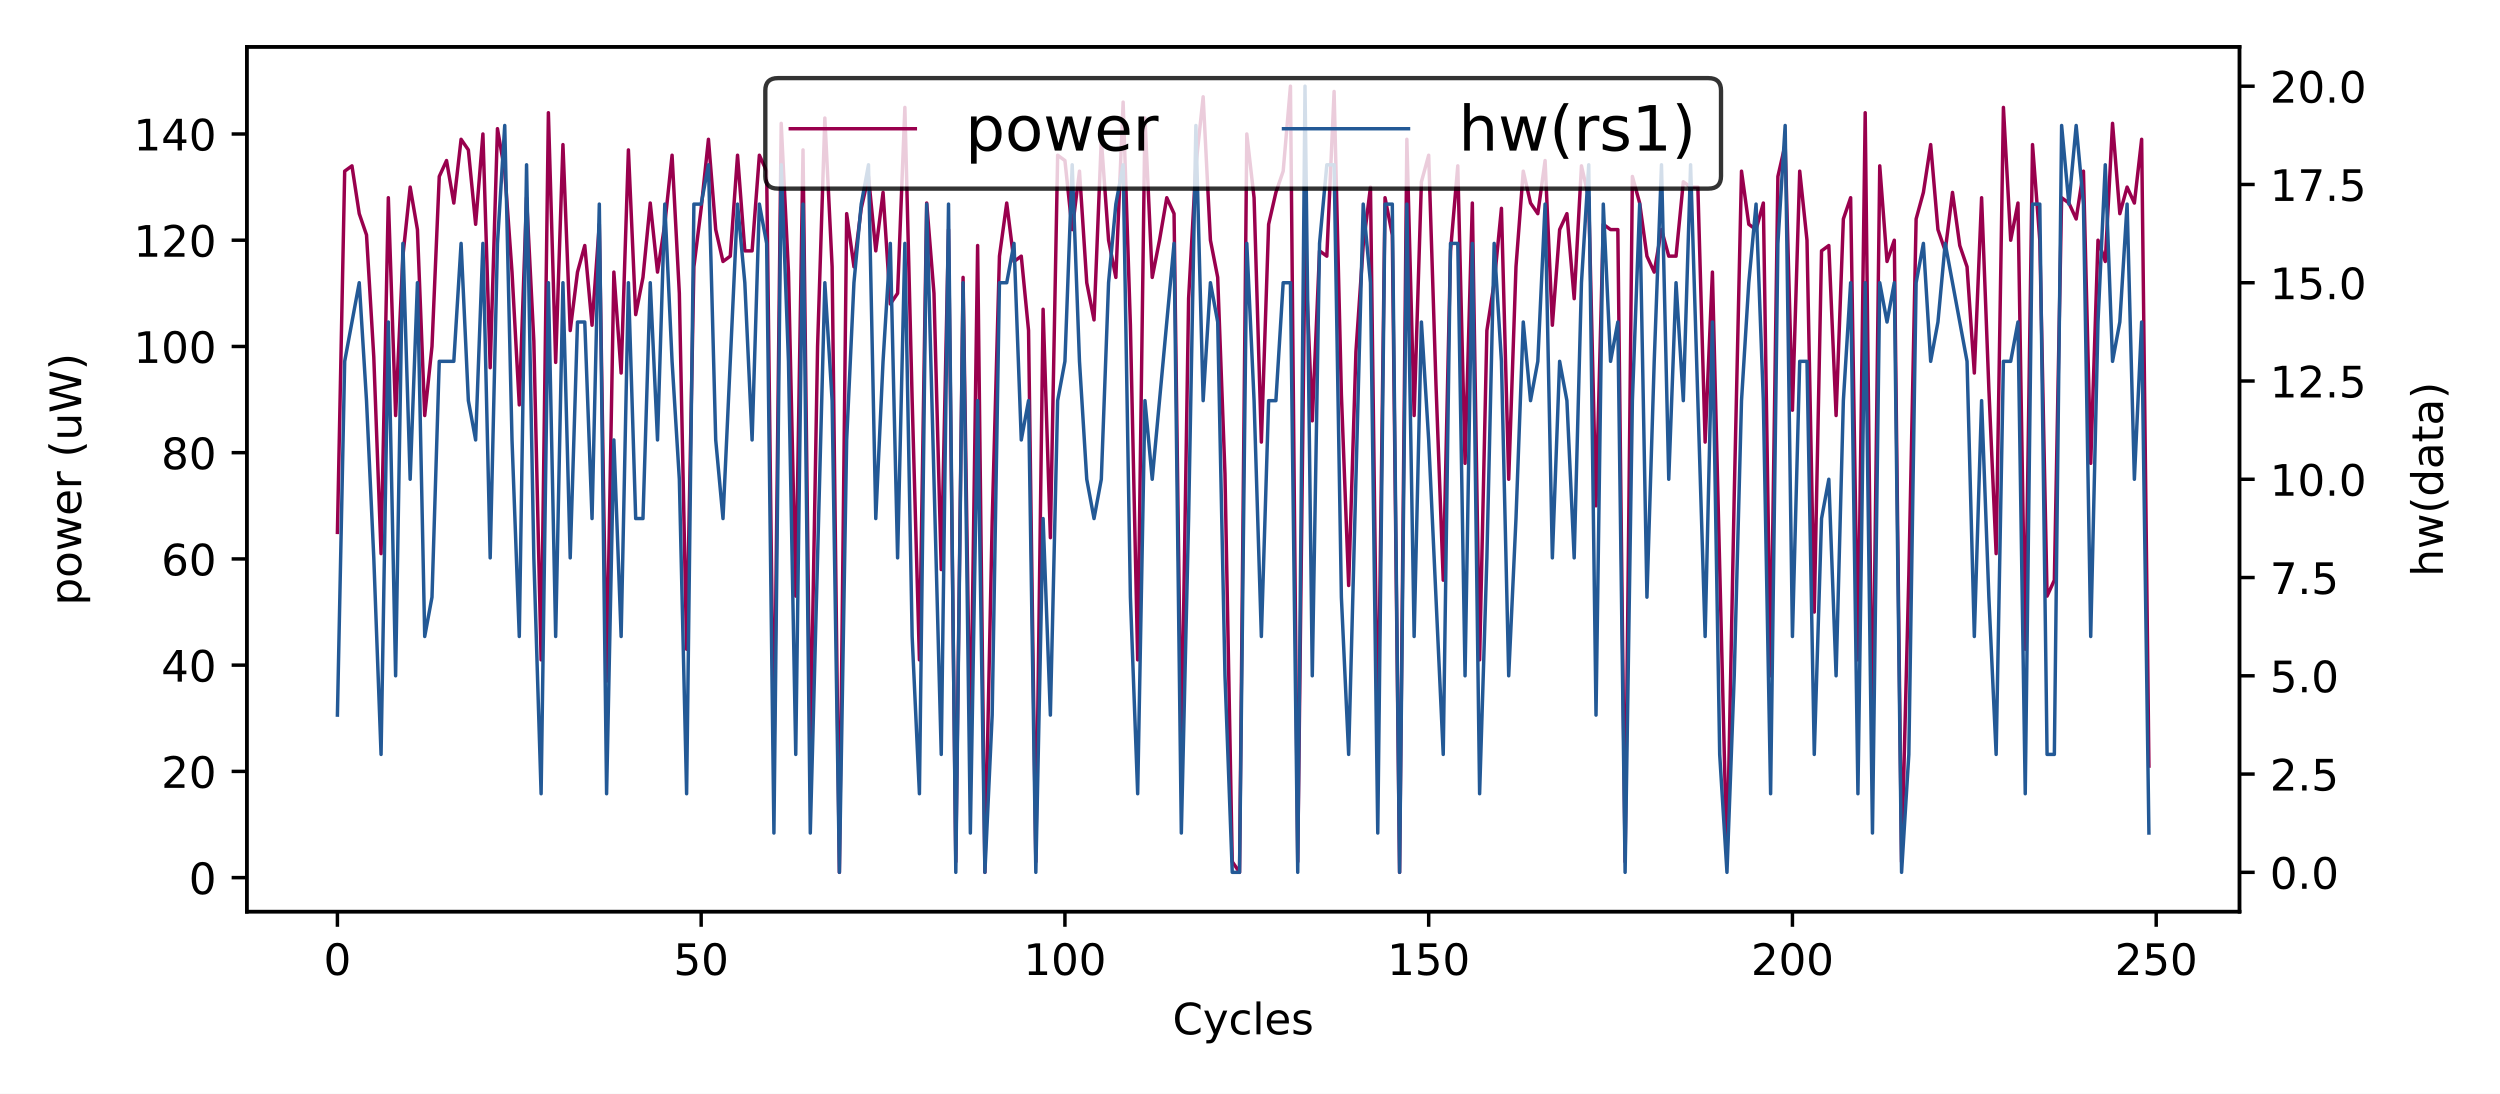
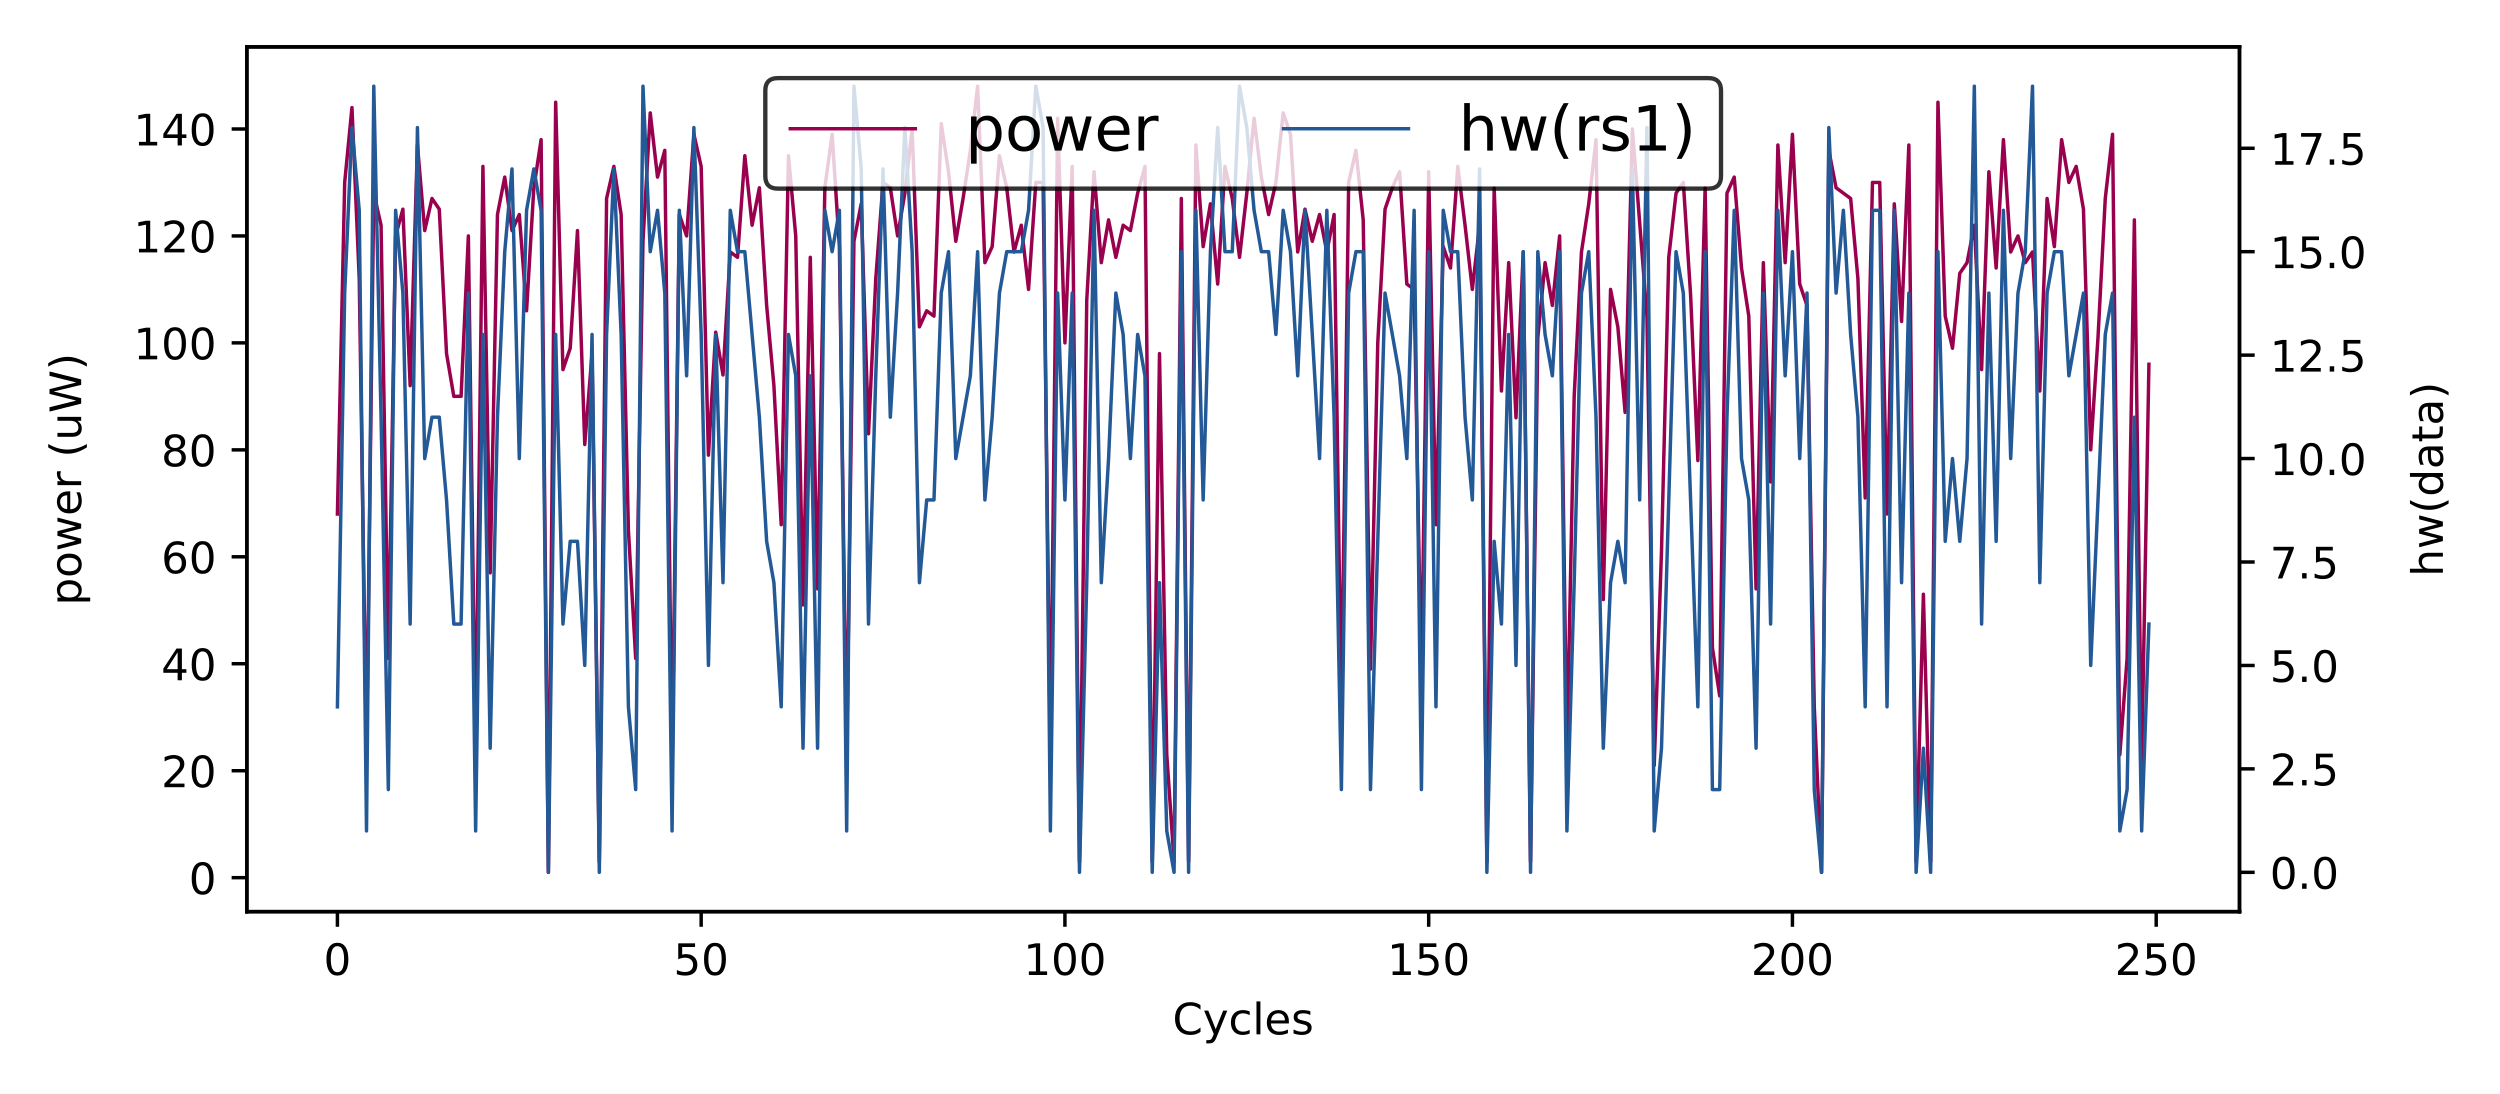
<svg xmlns="http://www.w3.org/2000/svg" xmlns:xlink="http://www.w3.org/1999/xlink" width="576pt" height="252pt" viewBox="0 0 576 252" version="1.1">
  <defs>
    <style type="text/css">*{stroke-linejoin: round; stroke-linecap: butt}</style>
  </defs>
  <g id="figure_1">
    <g id="patch_1">
      <path d="M 0 252  L 576 252  L 576 0  L 0 0  z " style="fill: #ffffff" />
    </g>
    <g id="axes_1">
      <g id="patch_2">
        <path d="M 56.87 210.04  L 515.98 210.04  L 515.98 10.8  L 56.87 10.8  z " style="fill: #ffffff" />
      </g>
      <g id="matplotlib.axis_1">
        <g id="xtick_1">
          <g id="line2d_1">
            <defs>
-               <path id="mdfbec0a7f3" d="M 0 0  L 0 3.5  " style="stroke: #000000; stroke-width: 0.8" />
+               <path id="m2a0f0a6be0" d="M 0 0  L 0 3.5  " style="stroke: #000000; stroke-width: 0.8" />
            </defs>
            <g>
-               <use xlink:href="#mdfbec0a7f3" x="77.739" y="210.04" style="stroke: #000000; stroke-width: 0.8" />
+               <use xlink:href="#m2a0f0a6be0" x="77.739" y="210.04" style="stroke: #000000; stroke-width: 0.8" />
            </g>
          </g>
          <g id="text_1">
            <text style="font: 10px 'DejaVu Sans', 'Bitstream Vera Sans', 'Computer Modern Sans Serif', 'Lucida Grande', 'Verdana', 'Geneva', 'Lucid', 'Arial', 'Helvetica', 'Avant Garde', sans-serif; text-anchor: middle" x="77.739" y="224.638" transform="rotate(-0 77.73864 224.6384)">0</text>
          </g>
        </g>
        <g id="xtick_2">
          <g id="line2d_2">
            <g>
-               <use xlink:href="#mdfbec0a7f3" x="161.548" y="210.04" style="stroke: #000000; stroke-width: 0.8" />
+               <use xlink:href="#m2a0f0a6be0" x="161.548" y="210.04" style="stroke: #000000; stroke-width: 0.8" />
            </g>
          </g>
          <g id="text_2">
            <text style="font: 10px 'DejaVu Sans', 'Bitstream Vera Sans', 'Computer Modern Sans Serif', 'Lucida Grande', 'Verdana', 'Geneva', 'Lucid', 'Arial', 'Helvetica', 'Avant Garde', sans-serif; text-anchor: middle" x="161.548" y="224.638" transform="rotate(-0 161.5484 224.6384)">50</text>
          </g>
        </g>
        <g id="xtick_3">
          <g id="line2d_3">
            <g>
-               <use xlink:href="#mdfbec0a7f3" x="245.358" y="210.04" style="stroke: #000000; stroke-width: 0.8" />
+               <use xlink:href="#m2a0f0a6be0" x="245.358" y="210.04" style="stroke: #000000; stroke-width: 0.8" />
            </g>
          </g>
          <g id="text_3">
            <text style="font: 10px 'DejaVu Sans', 'Bitstream Vera Sans', 'Computer Modern Sans Serif', 'Lucida Grande', 'Verdana', 'Geneva', 'Lucid', 'Arial', 'Helvetica', 'Avant Garde', sans-serif; text-anchor: middle" x="245.358" y="224.638" transform="rotate(-0 245.3582 224.6384)">100</text>
          </g>
        </g>
        <g id="xtick_4">
          <g id="line2d_4">
            <g>
-               <use xlink:href="#mdfbec0a7f3" x="329.168" y="210.04" style="stroke: #000000; stroke-width: 0.8" />
+               <use xlink:href="#m2a0f0a6be0" x="329.168" y="210.04" style="stroke: #000000; stroke-width: 0.8" />
            </g>
          </g>
          <g id="text_4">
            <text style="font: 10px 'DejaVu Sans', 'Bitstream Vera Sans', 'Computer Modern Sans Serif', 'Lucida Grande', 'Verdana', 'Geneva', 'Lucid', 'Arial', 'Helvetica', 'Avant Garde', sans-serif; text-anchor: middle" x="329.168" y="224.638" transform="rotate(-0 329.168 224.6384)">150</text>
          </g>
        </g>
        <g id="xtick_5">
          <g id="line2d_5">
            <g>
-               <use xlink:href="#mdfbec0a7f3" x="412.978" y="210.04" style="stroke: #000000; stroke-width: 0.8" />
+               <use xlink:href="#m2a0f0a6be0" x="412.978" y="210.04" style="stroke: #000000; stroke-width: 0.8" />
            </g>
          </g>
          <g id="text_5">
            <text style="font: 10px 'DejaVu Sans', 'Bitstream Vera Sans', 'Computer Modern Sans Serif', 'Lucida Grande', 'Verdana', 'Geneva', 'Lucid', 'Arial', 'Helvetica', 'Avant Garde', sans-serif; text-anchor: middle" x="412.978" y="224.638" transform="rotate(-0 412.9778 224.6384)">200</text>
          </g>
        </g>
        <g id="xtick_6">
          <g id="line2d_6">
            <g>
-               <use xlink:href="#mdfbec0a7f3" x="496.788" y="210.04" style="stroke: #000000; stroke-width: 0.8" />
+               <use xlink:href="#m2a0f0a6be0" x="496.788" y="210.04" style="stroke: #000000; stroke-width: 0.8" />
            </g>
          </g>
          <g id="text_6">
            <text style="font: 10px 'DejaVu Sans', 'Bitstream Vera Sans', 'Computer Modern Sans Serif', 'Lucida Grande', 'Verdana', 'Geneva', 'Lucid', 'Arial', 'Helvetica', 'Avant Garde', sans-serif; text-anchor: middle" x="496.788" y="224.638" transform="rotate(-0 496.7876 224.6384)">250</text>
          </g>
        </g>
        <g id="text_7">
          <text style="font: 10px 'DejaVu Sans', 'Bitstream Vera Sans', 'Computer Modern Sans Serif', 'Lucida Grande', 'Verdana', 'Geneva', 'Lucid', 'Arial', 'Helvetica', 'Avant Garde', sans-serif; text-anchor: middle" x="286.425" y="238.317" transform="rotate(-0 286.425 238.3166)">Cycles</text>
        </g>
      </g>
      <g id="matplotlib.axis_2">
        <g id="ytick_1">
          <g id="line2d_7">
            <defs>
-               <path id="m7972103280" d="M 0 0  L -3.5 0  " style="stroke: #000000; stroke-width: 0.8" />
+               <path id="m7d46fca459" d="M 0 0  L -3.5 0  " style="stroke: #000000; stroke-width: 0.8" />
            </defs>
            <g>
-               <use xlink:href="#m7972103280" x="56.87" y="202.207" style="stroke: #000000; stroke-width: 0.8" />
+               <use xlink:href="#m7d46fca459" x="56.87" y="202.216" style="stroke: #000000; stroke-width: 0.8" />
            </g>
          </g>
          <g id="text_8">
-             <text style="font: 10px 'DejaVu Sans', 'Bitstream Vera Sans', 'Computer Modern Sans Serif', 'Lucida Grande', 'Verdana', 'Geneva', 'Lucid', 'Arial', 'Helvetica', 'Avant Garde', sans-serif; text-anchor: end" x="49.87" y="206.007" transform="rotate(-0 49.87 206.0067)">0</text>
+             <text style="font: 10px 'DejaVu Sans', 'Bitstream Vera Sans', 'Computer Modern Sans Serif', 'Lucida Grande', 'Verdana', 'Geneva', 'Lucid', 'Arial', 'Helvetica', 'Avant Garde', sans-serif; text-anchor: end" x="49.87" y="206.015" transform="rotate(-0 49.87 206.015)">0</text>
          </g>
        </g>
        <g id="ytick_2">
          <g id="line2d_8">
            <g>
-               <use xlink:href="#m7972103280" x="56.87" y="177.731" style="stroke: #000000; stroke-width: 0.8" />
+               <use xlink:href="#m7d46fca459" x="56.87" y="177.573" style="stroke: #000000; stroke-width: 0.8" />
            </g>
          </g>
          <g id="text_9">
-             <text style="font: 10px 'DejaVu Sans', 'Bitstream Vera Sans', 'Computer Modern Sans Serif', 'Lucida Grande', 'Verdana', 'Geneva', 'Lucid', 'Arial', 'Helvetica', 'Avant Garde', sans-serif; text-anchor: end" x="49.87" y="181.53" transform="rotate(-0 49.87 181.53)">20</text>
+             <text style="font: 10px 'DejaVu Sans', 'Bitstream Vera Sans', 'Computer Modern Sans Serif', 'Lucida Grande', 'Verdana', 'Geneva', 'Lucid', 'Arial', 'Helvetica', 'Avant Garde', sans-serif; text-anchor: end" x="49.87" y="181.372" transform="rotate(-0 49.87 181.3718)">20</text>
          </g>
        </g>
        <g id="ytick_3">
          <g id="line2d_9">
            <g>
-               <use xlink:href="#m7972103280" x="56.87" y="153.254" style="stroke: #000000; stroke-width: 0.8" />
+               <use xlink:href="#m7d46fca459" x="56.87" y="152.929" style="stroke: #000000; stroke-width: 0.8" />
            </g>
          </g>
          <g id="text_10">
-             <text style="font: 10px 'DejaVu Sans', 'Bitstream Vera Sans', 'Computer Modern Sans Serif', 'Lucida Grande', 'Verdana', 'Geneva', 'Lucid', 'Arial', 'Helvetica', 'Avant Garde', sans-serif; text-anchor: end" x="49.87" y="157.053" transform="rotate(-0 49.87 157.0534)">40</text>
+             <text style="font: 10px 'DejaVu Sans', 'Bitstream Vera Sans', 'Computer Modern Sans Serif', 'Lucida Grande', 'Verdana', 'Geneva', 'Lucid', 'Arial', 'Helvetica', 'Avant Garde', sans-serif; text-anchor: end" x="49.87" y="156.729" transform="rotate(-0 49.87 156.7287)">40</text>
          </g>
        </g>
        <g id="ytick_4">
          <g id="line2d_10">
            <g>
-               <use xlink:href="#m7972103280" x="56.87" y="128.777" style="stroke: #000000; stroke-width: 0.8" />
+               <use xlink:href="#m7d46fca459" x="56.87" y="128.286" style="stroke: #000000; stroke-width: 0.8" />
            </g>
          </g>
          <g id="text_11">
-             <text style="font: 10px 'DejaVu Sans', 'Bitstream Vera Sans', 'Computer Modern Sans Serif', 'Lucida Grande', 'Verdana', 'Geneva', 'Lucid', 'Arial', 'Helvetica', 'Avant Garde', sans-serif; text-anchor: end" x="49.87" y="132.577" transform="rotate(-0 49.87 132.5767)">60</text>
+             <text style="font: 10px 'DejaVu Sans', 'Bitstream Vera Sans', 'Computer Modern Sans Serif', 'Lucida Grande', 'Verdana', 'Geneva', 'Lucid', 'Arial', 'Helvetica', 'Avant Garde', sans-serif; text-anchor: end" x="49.87" y="132.086" transform="rotate(-0 49.87 132.0855)">60</text>
          </g>
        </g>
        <g id="ytick_5">
          <g id="line2d_11">
            <g>
-               <use xlink:href="#m7972103280" x="56.87" y="104.301" style="stroke: #000000; stroke-width: 0.8" />
+               <use xlink:href="#m7d46fca459" x="56.87" y="103.643" style="stroke: #000000; stroke-width: 0.8" />
            </g>
          </g>
          <g id="text_12">
-             <text style="font: 10px 'DejaVu Sans', 'Bitstream Vera Sans', 'Computer Modern Sans Serif', 'Lucida Grande', 'Verdana', 'Geneva', 'Lucid', 'Arial', 'Helvetica', 'Avant Garde', sans-serif; text-anchor: end" x="49.87" y="108.1" transform="rotate(-0 49.87 108.1001)">80</text>
+             <text style="font: 10px 'DejaVu Sans', 'Bitstream Vera Sans', 'Computer Modern Sans Serif', 'Lucida Grande', 'Verdana', 'Geneva', 'Lucid', 'Arial', 'Helvetica', 'Avant Garde', sans-serif; text-anchor: end" x="49.87" y="107.442" transform="rotate(-0 49.87 107.4423)">80</text>
          </g>
        </g>
        <g id="ytick_6">
          <g id="line2d_12">
            <g>
-               <use xlink:href="#m7972103280" x="56.87" y="79.824" style="stroke: #000000; stroke-width: 0.8" />
+               <use xlink:href="#m7d46fca459" x="56.87" y="79" style="stroke: #000000; stroke-width: 0.8" />
            </g>
          </g>
          <g id="text_13">
-             <text style="font: 10px 'DejaVu Sans', 'Bitstream Vera Sans', 'Computer Modern Sans Serif', 'Lucida Grande', 'Verdana', 'Geneva', 'Lucid', 'Arial', 'Helvetica', 'Avant Garde', sans-serif; text-anchor: end" x="49.87" y="83.623" transform="rotate(-0 49.87 83.6234)">100</text>
+             <text style="font: 10px 'DejaVu Sans', 'Bitstream Vera Sans', 'Computer Modern Sans Serif', 'Lucida Grande', 'Verdana', 'Geneva', 'Lucid', 'Arial', 'Helvetica', 'Avant Garde', sans-serif; text-anchor: end" x="49.87" y="82.799" transform="rotate(-0 49.87 82.79918)">100</text>
          </g>
        </g>
        <g id="ytick_7">
          <g id="line2d_13">
            <g>
-               <use xlink:href="#m7972103280" x="56.87" y="55.348" style="stroke: #000000; stroke-width: 0.8" />
+               <use xlink:href="#m7d46fca459" x="56.87" y="54.357" style="stroke: #000000; stroke-width: 0.8" />
            </g>
          </g>
          <g id="text_14">
-             <text style="font: 10px 'DejaVu Sans', 'Bitstream Vera Sans', 'Computer Modern Sans Serif', 'Lucida Grande', 'Verdana', 'Geneva', 'Lucid', 'Arial', 'Helvetica', 'Avant Garde', sans-serif; text-anchor: end" x="49.87" y="59.147" transform="rotate(-0 49.87 59.14674)">120</text>
+             <text style="font: 10px 'DejaVu Sans', 'Bitstream Vera Sans', 'Computer Modern Sans Serif', 'Lucida Grande', 'Verdana', 'Geneva', 'Lucid', 'Arial', 'Helvetica', 'Avant Garde', sans-serif; text-anchor: end" x="49.87" y="58.156" transform="rotate(-0 49.87 58.15601)">120</text>
          </g>
        </g>
        <g id="ytick_8">
          <g id="line2d_14">
            <g>
-               <use xlink:href="#m7972103280" x="56.87" y="30.871" style="stroke: #000000; stroke-width: 0.8" />
+               <use xlink:href="#m7d46fca459" x="56.87" y="29.714" style="stroke: #000000; stroke-width: 0.8" />
            </g>
          </g>
          <g id="text_15">
-             <text style="font: 10px 'DejaVu Sans', 'Bitstream Vera Sans', 'Computer Modern Sans Serif', 'Lucida Grande', 'Verdana', 'Geneva', 'Lucid', 'Arial', 'Helvetica', 'Avant Garde', sans-serif; text-anchor: end" x="49.87" y="34.67" transform="rotate(-0 49.87 34.67008)">140</text>
+             <text style="font: 10px 'DejaVu Sans', 'Bitstream Vera Sans', 'Computer Modern Sans Serif', 'Lucida Grande', 'Verdana', 'Geneva', 'Lucid', 'Arial', 'Helvetica', 'Avant Garde', sans-serif; text-anchor: end" x="49.87" y="33.513" transform="rotate(-0 49.87 33.51285)">140</text>
          </g>
        </g>
        <g id="text_16">
          <text style="font: 10px 'DejaVu Sans', 'Bitstream Vera Sans', 'Computer Modern Sans Serif', 'Lucida Grande', 'Verdana', 'Geneva', 'Lucid', 'Arial', 'Helvetica', 'Avant Garde', sans-serif; text-anchor: middle" x="18.703" y="110.42" transform="rotate(-90 18.70281 110.42)">power (uW)</text>
        </g>
      </g>
      <g id="line2d_15">
-         <path d="M 77.739 122.658  L 79.415 39.438  L 81.091 38.214  L 82.767 49.228  L 84.443 54.124  L 86.12 82.272  L 87.796 127.554  L 89.472 45.557  L 91.148 95.734  L 92.824 59.019  L 94.501 43.109  L 96.177 52.9  L 97.853 95.734  L 99.529 79.824  L 101.205 40.662  L 102.882 36.99  L 104.558 46.781  L 106.234 32.095  L 107.91 34.542  L 109.586 51.676  L 111.263 30.871  L 112.939 84.72  L 114.615 29.647  L 116.291 39.438  L 117.967 62.691  L 119.644 93.286  L 121.32 45.557  L 122.996 78.6  L 124.672 152.03  L 126.348 25.976  L 128.025 83.496  L 129.701 33.319  L 131.377 76.153  L 133.053 62.691  L 134.729 56.571  L 136.405 74.929  L 138.082 51.676  L 139.758 156.926  L 141.434 62.691  L 143.11 85.943  L 144.786 34.542  L 146.463 72.481  L 148.139 63.914  L 149.815 46.781  L 151.491 62.691  L 153.167 51.676  L 154.844 35.766  L 156.52 67.586  L 158.196 149.583  L 159.872 61.467  L 161.548 48.005  L 163.225 32.095  L 164.901 52.9  L 166.577 60.243  L 168.253 59.019  L 169.929 35.766  L 171.606 57.795  L 173.282 57.795  L 174.958 35.766  L 176.634 39.438  L 178.31 176.507  L 179.987 28.423  L 181.663 62.691  L 183.339 137.344  L 185.015 34.542  L 186.691 174.059  L 188.368 79.824  L 190.044 27.199  L 191.72 61.467  L 193.396 200.984  L 195.072 49.228  L 196.749 61.467  L 198.425 48.005  L 200.101 40.662  L 201.777 57.795  L 203.453 44.333  L 205.13 70.034  L 206.806 67.586  L 208.482 24.752  L 210.158 92.063  L 211.834 152.03  L 213.51 46.781  L 215.187 67.586  L 216.863 131.225  L 218.539 52.9  L 220.215 198.536  L 221.891 63.914  L 223.568 174.059  L 225.244 56.571  L 226.92 200.984  L 228.596 120.211  L 230.272 59.019  L 231.949 46.781  L 233.625 60.243  L 235.301 59.019  L 236.977 76.153  L 238.653 198.536  L 240.33 71.257  L 242.006 123.882  L 243.682 35.766  L 245.358 36.99  L 247.034 52.9  L 248.711 39.438  L 250.387 65.138  L 252.063 73.705  L 253.739 32.095  L 255.415 55.348  L 257.092 63.914  L 258.768 23.528  L 260.444 74.929  L 262.12 152.03  L 263.796 27.199  L 265.473 63.914  L 267.149 55.348  L 268.825 45.557  L 270.501 49.228  L 272.177 174.059  L 273.854 68.81  L 275.53 38.214  L 277.206 22.304  L 278.882 55.348  L 280.558 63.914  L 282.235 109.196  L 283.911 198.536  L 285.587 200.984  L 287.263 30.871  L 288.939 45.557  L 290.615 101.853  L 292.292 51.676  L 293.968 44.333  L 295.644 39.438  L 297.32 19.856  L 298.996 198.536  L 300.673 56.571  L 302.349 96.958  L 304.025 57.795  L 305.701 59.019  L 307.377 21.08  L 309.054 90.839  L 310.73 134.897  L 312.406 81.048  L 314.082 56.571  L 315.758 43.109  L 317.435 174.059  L 319.111 45.557  L 320.787 54.124  L 322.463 200.984  L 324.139 32.095  L 325.816 95.734  L 327.492 41.885  L 329.168 35.766  L 330.844 88.391  L 332.52 133.673  L 334.197 57.795  L 335.873 38.214  L 337.549 106.749  L 339.225 46.781  L 340.901 152.03  L 342.578 76.153  L 344.254 65.138  L 345.93 48.005  L 347.606 110.42  L 349.282 61.467  L 350.959 39.438  L 352.635 46.781  L 354.311 49.228  L 355.987 36.99  L 357.663 74.929  L 359.34 52.9  L 361.016 49.228  L 362.692 68.81  L 364.368 38.214  L 366.044 45.557  L 367.72 116.539  L 369.397 51.676  L 371.073 52.9  L 372.749 52.9  L 374.425 198.536  L 376.101 40.662  L 377.778 46.781  L 379.454 59.019  L 381.13 62.691  L 382.806 52.9  L 384.482 59.019  L 386.159 59.019  L 387.835 41.885  L 389.511 43.109  L 391.187 43.109  L 392.863 101.853  L 394.54 62.691  L 397.892 198.536  L 399.568 114.091  L 401.244 39.438  L 402.921 51.676  L 404.597 52.9  L 406.273 46.781  L 407.949 155.702  L 409.625 40.662  L 411.302 33.319  L 412.978 94.51  L 414.654 39.438  L 416.33 55.348  L 418.006 141.016  L 419.683 57.795  L 421.359 56.571  L 423.035 95.734  L 424.711 50.452  L 426.387 45.557  L 428.064 152.03  L 429.74 25.976  L 431.416 174.059  L 433.092 38.214  L 434.768 60.243  L 436.445 55.348  L 438.121 198.536  L 439.797 132.449  L 441.473 50.452  L 443.149 44.333  L 444.825 33.319  L 446.502 52.9  L 448.178 57.795  L 449.854 44.333  L 451.53 56.571  L 453.206 61.467  L 454.883 85.943  L 456.559 45.557  L 458.235 89.615  L 459.911 127.554  L 461.587 24.752  L 463.264 55.348  L 464.94 46.781  L 466.616 149.583  L 468.292 33.319  L 469.968 55.348  L 471.645 137.344  L 473.321 133.673  L 474.997 45.557  L 476.673 46.781  L 478.349 50.452  L 480.026 39.438  L 481.702 106.749  L 483.378 55.348  L 485.054 60.243  L 486.73 28.423  L 488.407 49.228  L 490.083 43.109  L 491.759 46.781  L 493.435 32.095  L 495.111 176.507  L 495.111 176.507  " clip-path="url(#p470014c991)" style="fill: none; stroke: #99004d; stroke-width: 0.8; stroke-linecap: square" />
+         <path d="M 77.739 118.429  L 79.415 42.035  L 81.091 24.785  L 82.767 64.214  L 84.443 173.876  L 86.12 44.5  L 87.796 51.892  L 89.472 151.697  L 91.148 54.357  L 92.824 48.196  L 94.501 88.857  L 96.177 33.41  L 97.853 53.125  L 99.529 45.732  L 101.205 48.196  L 102.882 81.464  L 104.558 91.322  L 106.234 91.322  L 107.91 54.357  L 109.586 173.876  L 111.263 38.339  L 112.939 131.983  L 114.615 49.428  L 116.291 40.803  L 117.967 53.125  L 119.644 49.428  L 121.32 71.607  L 122.996 43.267  L 124.672 32.178  L 126.348 200.984  L 128.025 23.553  L 129.701 85.161  L 131.377 80.232  L 133.053 53.125  L 134.729 102.411  L 136.405 81.464  L 138.082 198.519  L 139.758 45.732  L 141.434 38.339  L 143.11 49.428  L 144.786 122.126  L 146.463 151.697  L 148.139 55.589  L 149.815 26.017  L 151.491 40.803  L 153.167 34.642  L 154.844 177.573  L 156.52 49.428  L 158.196 54.357  L 159.872 30.946  L 161.548 38.339  L 163.225 104.875  L 164.901 76.536  L 166.577 86.393  L 168.253 58.053  L 169.929 59.285  L 171.606 35.874  L 173.282 51.892  L 174.958 43.267  L 176.634 70.375  L 178.31 88.857  L 179.987 120.893  L 181.663 35.874  L 183.339 54.357  L 185.015 139.376  L 186.691 59.285  L 188.368 135.679  L 190.044 43.267  L 191.72 30.946  L 193.396 56.821  L 195.072 173.876  L 196.749 55.589  L 198.425 46.964  L 200.101 99.947  L 201.777 64.214  L 203.453 42.035  L 205.13 43.267  L 206.806 54.357  L 208.482 44.5  L 210.158 29.714  L 211.834 75.303  L 213.51 71.607  L 215.187 72.839  L 216.863 28.481  L 218.539 39.571  L 220.215 55.589  L 221.891 45.732  L 223.568 34.642  L 225.244 19.856  L 226.92 60.518  L 228.596 56.821  L 230.272 35.874  L 231.949 43.267  L 233.625 58.053  L 235.301 51.892  L 236.977 66.678  L 238.653 42.035  L 240.33 42.035  L 242.006 173.876  L 243.682 27.249  L 245.358 79  L 247.034 38.339  L 248.711 198.519  L 250.387 69.143  L 252.063 39.571  L 253.739 60.518  L 255.415 50.66  L 257.092 59.285  L 258.768 51.892  L 260.444 53.125  L 262.12 44.5  L 263.796 38.339  L 265.473 198.519  L 267.149 81.464  L 268.825 173.876  L 270.501 198.519  L 272.177 45.732  L 273.854 198.519  L 275.53 33.41  L 277.206 56.821  L 278.882 46.964  L 280.558 65.446  L 282.235 38.339  L 283.911 45.732  L 285.587 59.285  L 287.263 44.5  L 288.939 27.249  L 290.615 40.803  L 292.292 49.428  L 293.968 42.035  L 295.644 26.017  L 297.32 30.946  L 298.996 58.053  L 300.673 48.196  L 302.349 55.589  L 304.025 49.428  L 305.701 58.053  L 307.377 49.428  L 309.054 164.019  L 310.73 42.035  L 312.406 34.642  L 314.082 50.66  L 315.758 154.162  L 317.435 79  L 319.111 48.196  L 320.787 43.267  L 322.463 39.571  L 324.139 65.446  L 325.816 66.678  L 327.492 157.858  L 329.168 39.571  L 330.844 120.893  L 332.52 56.821  L 334.197 61.75  L 335.873 38.339  L 337.549 51.892  L 339.225 66.678  L 340.901 51.892  L 342.578 198.519  L 344.254 43.267  L 345.93 90.089  L 347.606 60.518  L 349.282 96.25  L 350.959 58.053  L 352.635 198.519  L 354.311 77.768  L 355.987 60.518  L 357.663 70.375  L 359.34 54.357  L 361.016 173.876  L 362.692 91.322  L 364.368 58.053  L 366.044 46.964  L 367.72 32.178  L 369.397 138.144  L 371.073 66.678  L 372.749 75.303  L 374.425 95.018  L 376.101 29.714  L 379.454 72.839  L 381.13 176.34  L 382.806 127.054  L 384.482 59.285  L 386.159 44.5  L 387.835 42.035  L 389.511 67.911  L 391.187 106.107  L 392.863 43.267  L 394.54 149.233  L 396.216 160.322  L 397.892 44.5  L 399.568 40.803  L 401.244 61.75  L 402.921 72.839  L 404.597 135.679  L 406.273 60.518  L 407.949 111.036  L 409.625 33.41  L 411.302 60.518  L 412.978 30.946  L 414.654 65.446  L 416.33 70.375  L 418.006 162.787  L 419.683 200.984  L 421.359 34.642  L 423.035 43.267  L 426.387 45.732  L 428.064 64.214  L 429.74 114.733  L 431.416 42.035  L 433.092 42.035  L 434.768 118.429  L 436.445 46.964  L 438.121 74.071  L 439.797 33.41  L 441.473 198.519  L 443.149 136.911  L 444.825 198.519  L 446.502 23.553  L 448.178 72.839  L 449.854 80.232  L 451.53 62.982  L 453.206 60.518  L 454.883 51.892  L 456.559 85.161  L 458.235 39.571  L 459.911 61.75  L 461.587 32.178  L 463.264 58.053  L 464.94 54.357  L 466.616 60.518  L 468.292 58.053  L 469.968 90.089  L 471.645 45.732  L 473.321 56.821  L 474.997 32.178  L 476.673 42.035  L 478.349 38.339  L 480.026 48.196  L 481.702 103.643  L 483.378 77.768  L 485.054 45.732  L 486.73 30.946  L 488.407 173.876  L 490.083 151.697  L 491.759 50.66  L 493.435 176.34  L 495.111 83.929  L 495.111 83.929  " clip-path="url(#pd54e172ddf)" style="fill: none; stroke: #99004d; stroke-width: 0.8; stroke-linecap: square" />
      </g>
      <g id="patch_3">
        <path d="M 56.87 210.04  L 56.87 10.8  " style="fill: none; stroke: #000000; stroke-width: 0.8; stroke-linejoin: miter; stroke-linecap: square" />
      </g>
      <g id="patch_4">
        <path d="M 515.98 210.04  L 515.98 10.8  " style="fill: none; stroke: #000000; stroke-width: 0.8; stroke-linejoin: miter; stroke-linecap: square" />
      </g>
      <g id="patch_5">
        <path d="M 56.87 210.04  L 515.98 210.04  " style="fill: none; stroke: #000000; stroke-width: 0.8; stroke-linejoin: miter; stroke-linecap: square" />
      </g>
      <g id="patch_6">
        <path d="M 56.87 10.8  L 515.98 10.8  " style="fill: none; stroke: #000000; stroke-width: 0.8; stroke-linejoin: miter; stroke-linecap: square" />
      </g>
    </g>
    <g id="axes_2">
      <g id="matplotlib.axis_3">
        <g id="ytick_9">
          <g id="line2d_16">
            <defs>
-               <path id="m90aab85561" d="M 0 0  L 3.5 0  " style="stroke: #000000; stroke-width: 0.8" />
+               <path id="m04ab2bb5ca" d="M 0 0  L 3.5 0  " style="stroke: #000000; stroke-width: 0.8" />
            </defs>
            <g>
-               <use xlink:href="#m90aab85561" x="515.98" y="200.984" style="stroke: #000000; stroke-width: 0.8" />
+               <use xlink:href="#m04ab2bb5ca" x="515.98" y="200.984" style="stroke: #000000; stroke-width: 0.8" />
            </g>
          </g>
          <g id="text_17">
            <text style="font: 10px 'DejaVu Sans', 'Bitstream Vera Sans', 'Computer Modern Sans Serif', 'Lucida Grande', 'Verdana', 'Geneva', 'Lucid', 'Arial', 'Helvetica', 'Avant Garde', sans-serif; text-anchor: start" x="522.98" y="204.783" transform="rotate(-0 522.98 204.7829)">0.0</text>
          </g>
        </g>
        <g id="ytick_10">
          <g id="line2d_17">
            <g>
-               <use xlink:href="#m90aab85561" x="515.98" y="178.343" style="stroke: #000000; stroke-width: 0.8" />
+               <use xlink:href="#m04ab2bb5ca" x="515.98" y="177.151" style="stroke: #000000; stroke-width: 0.8" />
            </g>
          </g>
          <g id="text_18">
-             <text style="font: 10px 'DejaVu Sans', 'Bitstream Vera Sans', 'Computer Modern Sans Serif', 'Lucida Grande', 'Verdana', 'Geneva', 'Lucid', 'Arial', 'Helvetica', 'Avant Garde', sans-serif; text-anchor: start" x="522.98" y="182.142" transform="rotate(-0 522.98 182.1419)">2.5</text>
+             <text style="font: 10px 'DejaVu Sans', 'Bitstream Vera Sans', 'Computer Modern Sans Serif', 'Lucida Grande', 'Verdana', 'Geneva', 'Lucid', 'Arial', 'Helvetica', 'Avant Garde', sans-serif; text-anchor: start" x="522.98" y="180.95" transform="rotate(-0 522.98 180.9503)">2.5</text>
          </g>
        </g>
        <g id="ytick_11">
          <g id="line2d_18">
            <g>
-               <use xlink:href="#m90aab85561" x="515.98" y="155.702" style="stroke: #000000; stroke-width: 0.8" />
+               <use xlink:href="#m04ab2bb5ca" x="515.98" y="153.319" style="stroke: #000000; stroke-width: 0.8" />
            </g>
          </g>
          <g id="text_19">
-             <text style="font: 10px 'DejaVu Sans', 'Bitstream Vera Sans', 'Computer Modern Sans Serif', 'Lucida Grande', 'Verdana', 'Geneva', 'Lucid', 'Arial', 'Helvetica', 'Avant Garde', sans-serif; text-anchor: start" x="522.98" y="159.501" transform="rotate(-0 522.98 159.501)">5.0</text>
+             <text style="font: 10px 'DejaVu Sans', 'Bitstream Vera Sans', 'Computer Modern Sans Serif', 'Lucida Grande', 'Verdana', 'Geneva', 'Lucid', 'Arial', 'Helvetica', 'Avant Garde', sans-serif; text-anchor: start" x="522.98" y="157.118" transform="rotate(-0 522.98 157.1178)">5.0</text>
          </g>
        </g>
        <g id="ytick_12">
          <g id="line2d_19">
            <g>
-               <use xlink:href="#m90aab85561" x="515.98" y="133.061" style="stroke: #000000; stroke-width: 0.8" />
+               <use xlink:href="#m04ab2bb5ca" x="515.98" y="129.486" style="stroke: #000000; stroke-width: 0.8" />
            </g>
          </g>
          <g id="text_20">
-             <text style="font: 10px 'DejaVu Sans', 'Bitstream Vera Sans', 'Computer Modern Sans Serif', 'Lucida Grande', 'Verdana', 'Geneva', 'Lucid', 'Arial', 'Helvetica', 'Avant Garde', sans-serif; text-anchor: start" x="522.98" y="136.86" transform="rotate(-0 522.98 136.8601)">7.5</text>
+             <text style="font: 10px 'DejaVu Sans', 'Bitstream Vera Sans', 'Computer Modern Sans Serif', 'Lucida Grande', 'Verdana', 'Geneva', 'Lucid', 'Arial', 'Helvetica', 'Avant Garde', sans-serif; text-anchor: start" x="522.98" y="133.285" transform="rotate(-0 522.98 133.2852)">7.5</text>
          </g>
        </g>
        <g id="ytick_13">
          <g id="line2d_20">
            <g>
-               <use xlink:href="#m90aab85561" x="515.98" y="110.42" style="stroke: #000000; stroke-width: 0.8" />
+               <use xlink:href="#m04ab2bb5ca" x="515.98" y="105.653" style="stroke: #000000; stroke-width: 0.8" />
            </g>
          </g>
          <g id="text_21">
-             <text style="font: 10px 'DejaVu Sans', 'Bitstream Vera Sans', 'Computer Modern Sans Serif', 'Lucida Grande', 'Verdana', 'Geneva', 'Lucid', 'Arial', 'Helvetica', 'Avant Garde', sans-serif; text-anchor: start" x="522.98" y="114.219" transform="rotate(-0 522.98 114.2192)">10.0</text>
+             <text style="font: 10px 'DejaVu Sans', 'Bitstream Vera Sans', 'Computer Modern Sans Serif', 'Lucida Grande', 'Verdana', 'Geneva', 'Lucid', 'Arial', 'Helvetica', 'Avant Garde', sans-serif; text-anchor: start" x="522.98" y="109.453" transform="rotate(-0 522.98 109.4527)">10.0</text>
          </g>
        </g>
        <g id="ytick_14">
          <g id="line2d_21">
            <g>
-               <use xlink:href="#m90aab85561" x="515.98" y="87.779" style="stroke: #000000; stroke-width: 0.8" />
+               <use xlink:href="#m04ab2bb5ca" x="515.98" y="81.821" style="stroke: #000000; stroke-width: 0.8" />
            </g>
          </g>
          <g id="text_22">
-             <text style="font: 10px 'DejaVu Sans', 'Bitstream Vera Sans', 'Computer Modern Sans Serif', 'Lucida Grande', 'Verdana', 'Geneva', 'Lucid', 'Arial', 'Helvetica', 'Avant Garde', sans-serif; text-anchor: start" x="522.98" y="91.578" transform="rotate(-0 522.98 91.57831)">12.5</text>
+             <text style="font: 10px 'DejaVu Sans', 'Bitstream Vera Sans', 'Computer Modern Sans Serif', 'Lucida Grande', 'Verdana', 'Geneva', 'Lucid', 'Arial', 'Helvetica', 'Avant Garde', sans-serif; text-anchor: start" x="522.98" y="85.62" transform="rotate(-0 522.98 85.62018)">12.5</text>
          </g>
        </g>
        <g id="ytick_15">
          <g id="line2d_22">
            <g>
-               <use xlink:href="#m90aab85561" x="515.98" y="65.138" style="stroke: #000000; stroke-width: 0.8" />
+               <use xlink:href="#m04ab2bb5ca" x="515.98" y="57.988" style="stroke: #000000; stroke-width: 0.8" />
            </g>
          </g>
          <g id="text_23">
-             <text style="font: 10px 'DejaVu Sans', 'Bitstream Vera Sans', 'Computer Modern Sans Serif', 'Lucida Grande', 'Verdana', 'Geneva', 'Lucid', 'Arial', 'Helvetica', 'Avant Garde', sans-serif; text-anchor: start" x="522.98" y="68.937" transform="rotate(-0 522.98 68.9374)">15.0</text>
+             <text style="font: 10px 'DejaVu Sans', 'Bitstream Vera Sans', 'Computer Modern Sans Serif', 'Lucida Grande', 'Verdana', 'Geneva', 'Lucid', 'Arial', 'Helvetica', 'Avant Garde', sans-serif; text-anchor: start" x="522.98" y="61.788" transform="rotate(-0 522.98 61.78764)">15.0</text>
          </g>
        </g>
        <g id="ytick_16">
          <g id="line2d_23">
            <g>
-               <use xlink:href="#m90aab85561" x="515.98" y="42.497" style="stroke: #000000; stroke-width: 0.8" />
+               <use xlink:href="#m04ab2bb5ca" x="515.98" y="34.156" style="stroke: #000000; stroke-width: 0.8" />
            </g>
          </g>
          <g id="text_24">
-             <text style="font: 10px 'DejaVu Sans', 'Bitstream Vera Sans', 'Computer Modern Sans Serif', 'Lucida Grande', 'Verdana', 'Geneva', 'Lucid', 'Arial', 'Helvetica', 'Avant Garde', sans-serif; text-anchor: start" x="522.98" y="46.296" transform="rotate(-0 522.98 46.29649)">17.5</text>
-           </g>
-         </g>
-         <g id="ytick_17">
-           <g id="line2d_24">
-             <g>
-               <use xlink:href="#m90aab85561" x="515.98" y="19.856" style="stroke: #000000; stroke-width: 0.8" />
-             </g>
-           </g>
-           <g id="text_25">
-             <text style="font: 10px 'DejaVu Sans', 'Bitstream Vera Sans', 'Computer Modern Sans Serif', 'Lucida Grande', 'Verdana', 'Geneva', 'Lucid', 'Arial', 'Helvetica', 'Avant Garde', sans-serif; text-anchor: start" x="522.98" y="23.656" transform="rotate(-0 522.98 23.65558)">20.0</text>
-           </g>
-         </g>
-         <g id="text_26">
+             <text style="font: 10px 'DejaVu Sans', 'Bitstream Vera Sans', 'Computer Modern Sans Serif', 'Lucida Grande', 'Verdana', 'Geneva', 'Lucid', 'Arial', 'Helvetica', 'Avant Garde', sans-serif; text-anchor: start" x="522.98" y="37.955" transform="rotate(-0 522.98 37.9551)">17.5</text>
+           </g>
+         </g>
+         <g id="text_25">
          <text style="font: 10px 'DejaVu Sans', 'Bitstream Vera Sans', 'Computer Modern Sans Serif', 'Lucida Grande', 'Verdana', 'Geneva', 'Lucid', 'Arial', 'Helvetica', 'Avant Garde', sans-serif; text-anchor: middle" x="562.844" y="110.42" transform="rotate(-90 562.8441 110.42)">hw(data)</text>
        </g>
      </g>
-       <g id="line2d_25">
-         <path d="M 77.739 164.758  L 79.415 83.251  L 82.767 65.138  L 84.443 92.307  L 86.12 128.533  L 87.796 173.815  L 89.472 74.195  L 91.148 155.702  L 92.824 56.082  L 94.501 110.42  L 96.177 65.138  L 97.853 146.645  L 99.529 137.589  L 101.205 83.251  L 104.558 83.251  L 106.234 56.082  L 107.91 92.307  L 109.586 101.364  L 111.263 56.082  L 112.939 128.533  L 114.615 56.082  L 116.291 28.913  L 117.967 101.364  L 119.644 146.645  L 121.32 37.969  L 122.996 128.533  L 124.672 182.871  L 126.348 65.138  L 128.025 146.645  L 129.701 65.138  L 131.377 128.533  L 133.053 74.195  L 134.729 74.195  L 136.405 119.476  L 138.082 47.025  L 139.758 182.871  L 141.434 101.364  L 143.11 146.645  L 144.786 65.138  L 146.463 119.476  L 148.139 119.476  L 149.815 65.138  L 151.491 101.364  L 153.167 47.025  L 154.844 83.251  L 156.52 110.42  L 158.196 182.871  L 159.872 47.025  L 161.548 47.025  L 163.225 37.969  L 164.901 101.364  L 166.577 119.476  L 169.929 47.025  L 171.606 65.138  L 173.282 101.364  L 174.958 47.025  L 176.634 56.082  L 178.31 191.927  L 179.987 37.969  L 181.663 83.251  L 183.339 173.815  L 185.015 47.025  L 186.691 191.927  L 190.044 65.138  L 191.72 92.307  L 193.396 200.984  L 195.072 101.364  L 196.749 65.138  L 198.425 47.025  L 200.101 37.969  L 201.777 119.476  L 203.453 83.251  L 205.13 56.082  L 206.806 128.533  L 208.482 56.082  L 210.158 146.645  L 211.834 182.871  L 213.51 47.025  L 216.863 173.815  L 218.539 47.025  L 220.215 200.984  L 221.891 65.138  L 223.568 191.927  L 225.244 92.307  L 226.92 200.984  L 228.596 164.758  L 230.272 65.138  L 231.949 65.138  L 233.625 56.082  L 235.301 101.364  L 236.977 92.307  L 238.653 200.984  L 240.33 119.476  L 242.006 164.758  L 243.682 92.307  L 245.358 83.251  L 247.034 37.969  L 248.711 83.251  L 250.387 110.42  L 252.063 119.476  L 253.739 110.42  L 255.415 65.138  L 257.092 47.025  L 258.768 37.969  L 260.444 137.589  L 262.12 182.871  L 263.796 92.307  L 265.473 110.42  L 270.501 56.082  L 272.177 191.927  L 273.854 119.476  L 275.53 28.913  L 277.206 92.307  L 278.882 65.138  L 280.558 74.195  L 282.235 155.702  L 283.911 200.984  L 285.587 200.984  L 287.263 56.082  L 288.939 92.307  L 290.615 146.645  L 292.292 92.307  L 293.968 92.307  L 295.644 65.138  L 297.32 65.138  L 298.996 200.984  L 300.673 19.856  L 302.349 155.702  L 304.025 56.082  L 305.701 37.969  L 307.377 37.969  L 309.054 137.589  L 310.73 173.815  L 314.082 47.025  L 315.758 65.138  L 317.435 191.927  L 319.111 47.025  L 320.787 47.025  L 322.463 200.984  L 324.139 47.025  L 325.816 146.645  L 327.492 74.195  L 329.168 101.364  L 332.52 173.815  L 334.197 56.082  L 335.873 56.082  L 337.549 155.702  L 339.225 56.082  L 340.901 182.871  L 342.578 128.533  L 344.254 56.082  L 345.93 83.251  L 347.606 155.702  L 349.282 119.476  L 350.959 74.195  L 352.635 92.307  L 354.311 83.251  L 355.987 47.025  L 357.663 128.533  L 359.34 83.251  L 361.016 92.307  L 362.692 128.533  L 364.368 65.138  L 366.044 37.969  L 367.72 164.758  L 369.397 47.025  L 371.073 83.251  L 372.749 74.195  L 374.425 200.984  L 376.101 92.307  L 377.778 47.025  L 379.454 137.589  L 381.13 83.251  L 382.806 37.969  L 384.482 110.42  L 386.159 65.138  L 387.835 92.307  L 389.511 37.969  L 392.863 146.645  L 394.54 74.195  L 396.216 173.815  L 397.892 200.984  L 399.568 155.702  L 401.244 92.307  L 402.921 65.138  L 404.597 47.025  L 406.273 92.307  L 407.949 182.871  L 409.625 56.082  L 411.302 28.913  L 412.978 146.645  L 414.654 83.251  L 416.33 83.251  L 418.006 173.815  L 419.683 119.476  L 421.359 110.42  L 423.035 155.702  L 424.711 92.307  L 426.387 65.138  L 428.064 182.871  L 429.74 65.138  L 431.416 191.927  L 433.092 65.138  L 434.768 74.195  L 436.445 65.138  L 438.121 200.984  L 439.797 173.815  L 441.473 65.138  L 443.149 56.082  L 444.825 83.251  L 446.502 74.195  L 448.178 56.082  L 453.206 83.251  L 454.883 146.645  L 456.559 92.307  L 458.235 137.589  L 459.911 173.815  L 461.587 83.251  L 463.264 83.251  L 464.94 74.195  L 466.616 182.871  L 468.292 47.025  L 469.968 47.025  L 471.645 173.815  L 473.321 173.815  L 474.997 28.913  L 476.673 47.025  L 478.349 28.913  L 480.026 47.025  L 481.702 146.645  L 483.378 74.195  L 485.054 37.969  L 486.73 83.251  L 488.407 74.195  L 490.083 47.025  L 491.759 110.42  L 493.435 74.195  L 495.111 191.927  L 495.111 191.927  " clip-path="url(#p470014c991)" style="fill: none; stroke: #235996; stroke-width: 0.8; stroke-linecap: square" />
+       <g id="line2d_24">
+         <path d="M 77.739 162.852  L 79.415 67.521  L 81.091 29.389  L 82.767 48.455  L 84.443 191.451  L 86.12 19.856  L 87.796 96.12  L 89.472 181.918  L 91.148 48.455  L 92.824 67.521  L 94.501 143.786  L 96.177 29.389  L 97.853 105.653  L 99.529 96.12  L 101.205 96.12  L 102.882 115.187  L 104.558 143.786  L 106.234 143.786  L 107.91 67.521  L 109.586 191.451  L 111.263 77.054  L 112.939 172.385  L 114.615 96.12  L 116.291 57.988  L 117.967 38.922  L 119.644 105.653  L 121.32 48.455  L 122.996 38.922  L 124.672 48.455  L 126.348 200.984  L 128.025 77.054  L 129.701 143.786  L 131.377 124.72  L 133.053 124.72  L 134.729 153.319  L 136.405 77.054  L 138.082 200.984  L 139.758 77.054  L 141.434 38.922  L 143.11 77.054  L 144.786 162.852  L 146.463 181.918  L 148.139 19.856  L 149.815 57.988  L 151.491 48.455  L 153.167 67.521  L 154.844 191.451  L 156.52 48.455  L 158.196 86.587  L 159.872 29.389  L 161.548 77.054  L 163.225 153.319  L 164.901 77.054  L 166.577 134.253  L 168.253 48.455  L 169.929 57.988  L 171.606 57.988  L 174.958 96.12  L 176.634 124.72  L 178.31 134.253  L 179.987 162.852  L 181.663 77.054  L 183.339 86.587  L 185.015 172.385  L 186.691 86.587  L 188.368 172.385  L 190.044 48.455  L 191.72 57.988  L 193.396 48.455  L 195.072 191.451  L 196.749 19.856  L 198.425 38.922  L 200.101 143.786  L 201.777 86.587  L 203.453 38.922  L 205.13 96.12  L 206.806 67.521  L 208.482 29.389  L 210.158 57.988  L 211.834 134.253  L 213.51 115.187  L 215.187 115.187  L 216.863 67.521  L 218.539 57.988  L 220.215 105.653  L 223.568 86.587  L 225.244 57.988  L 226.92 115.187  L 228.596 96.12  L 230.272 67.521  L 231.949 57.988  L 235.301 57.988  L 236.977 48.455  L 238.653 19.856  L 240.33 29.389  L 242.006 191.451  L 243.682 67.521  L 245.358 115.187  L 247.034 67.521  L 248.711 200.984  L 250.387 134.253  L 252.063 48.455  L 253.739 134.253  L 255.415 105.653  L 257.092 67.521  L 258.768 77.054  L 260.444 105.653  L 262.12 77.054  L 263.796 86.587  L 265.473 200.984  L 267.149 134.253  L 268.825 191.451  L 270.501 200.984  L 272.177 57.988  L 273.854 200.984  L 275.53 48.455  L 277.206 115.187  L 278.882 57.988  L 280.558 29.389  L 282.235 57.988  L 283.911 57.988  L 285.587 19.856  L 287.263 29.389  L 288.939 48.455  L 290.615 57.988  L 292.292 57.988  L 293.968 77.054  L 295.644 48.455  L 297.32 57.988  L 298.996 86.587  L 300.673 48.455  L 304.025 105.653  L 305.701 48.455  L 307.377 96.12  L 309.054 181.918  L 310.73 67.521  L 312.406 57.988  L 314.082 57.988  L 315.758 181.918  L 319.111 67.521  L 322.463 86.587  L 324.139 105.653  L 325.816 48.455  L 327.492 181.918  L 329.168 57.988  L 330.844 162.852  L 332.52 48.455  L 334.197 57.988  L 335.873 57.988  L 337.549 96.12  L 339.225 115.187  L 340.901 38.922  L 342.578 200.984  L 344.254 124.72  L 345.93 143.786  L 347.606 77.054  L 349.282 153.319  L 350.959 57.988  L 352.635 200.984  L 354.311 57.988  L 355.987 77.054  L 357.663 86.587  L 359.34 57.988  L 361.016 191.451  L 362.692 134.253  L 364.368 67.521  L 366.044 57.988  L 367.72 96.12  L 369.397 172.385  L 371.073 134.253  L 372.749 124.72  L 374.425 134.253  L 376.101 38.922  L 377.778 115.187  L 379.454 29.389  L 381.13 191.451  L 382.806 172.385  L 386.159 57.988  L 387.835 67.521  L 391.187 162.852  L 392.863 57.988  L 394.54 181.918  L 396.216 181.918  L 397.892 96.12  L 399.568 48.455  L 401.244 105.653  L 402.921 115.187  L 404.597 172.385  L 406.273 67.521  L 407.949 143.786  L 409.625 48.455  L 411.302 86.587  L 412.978 57.988  L 414.654 105.653  L 416.33 67.521  L 418.006 181.918  L 419.683 200.984  L 421.359 29.389  L 423.035 67.521  L 424.711 48.455  L 426.387 77.054  L 428.064 96.12  L 429.74 162.852  L 431.416 48.455  L 433.092 48.455  L 434.768 162.852  L 436.445 48.455  L 438.121 134.253  L 439.797 67.521  L 441.473 200.984  L 443.149 172.385  L 444.825 200.984  L 446.502 57.988  L 448.178 124.72  L 449.854 105.653  L 451.53 124.72  L 453.206 105.653  L 454.883 19.856  L 456.559 143.786  L 458.235 67.521  L 459.911 124.72  L 461.587 48.455  L 463.264 105.653  L 464.94 67.521  L 466.616 57.988  L 468.292 19.856  L 469.968 134.253  L 471.645 67.521  L 473.321 57.988  L 474.997 57.988  L 476.673 86.587  L 480.026 67.521  L 481.702 153.319  L 485.054 77.054  L 486.73 67.521  L 488.407 191.451  L 490.083 181.918  L 491.759 96.12  L 493.435 191.451  L 495.111 143.786  L 495.111 143.786  " clip-path="url(#pd54e172ddf)" style="fill: none; stroke: #235996; stroke-width: 0.8; stroke-linecap: square" />
      </g>
      <g id="patch_7">
        <path d="M 56.87 210.04  L 56.87 10.8  " style="fill: none; stroke: #000000; stroke-width: 0.8; stroke-linejoin: miter; stroke-linecap: square" />
      </g>
      <g id="patch_8">
        <path d="M 515.98 210.04  L 515.98 10.8  " style="fill: none; stroke: #000000; stroke-width: 0.8; stroke-linejoin: miter; stroke-linecap: square" />
      </g>
      <g id="patch_9">
        <path d="M 56.87 210.04  L 515.98 210.04  " style="fill: none; stroke: #000000; stroke-width: 0.8; stroke-linejoin: miter; stroke-linecap: square" />
      </g>
      <g id="patch_10">
        <path d="M 56.87 10.8  L 515.98 10.8  " style="fill: none; stroke: #000000; stroke-width: 0.8; stroke-linejoin: miter; stroke-linecap: square" />
      </g>
      <g id="legend_1">
        <g id="patch_11">
          <path d="M 179.209 43.456  L 393.641 43.456  Q 396.521 43.456 396.521 40.577  L 396.521 20.88  Q 396.521 18 393.641 18  L 179.209 18  Q 176.329 18 176.329 20.88  L 176.329 40.577  Q 176.329 43.456 179.209 43.456  z " style="fill: #ffffff; opacity: 0.8; stroke: #000000; stroke-linejoin: miter" />
        </g>
+         <g id="line2d_25">
+           <path d="M 182.089 29.662  L 196.489 29.662  L 210.889 29.662  " style="fill: none; stroke: #99004d; stroke-width: 0.8; stroke-linecap: square" />
+         </g>
+         <g id="text_26">
+           <text style="font: 14.4px 'DejaVu Sans', 'Bitstream Vera Sans', 'Computer Modern Sans Serif', 'Lucida Grande', 'Verdana', 'Geneva', 'Lucid', 'Arial', 'Helvetica', 'Avant Garde', sans-serif; text-anchor: start" x="222.409" y="34.702" transform="rotate(-0 222.4091 34.70175)">power</text>
+         </g>
        <g id="line2d_26">
-           <path d="M 182.089 29.662  L 196.489 29.662  L 210.889 29.662  " style="fill: none; stroke: #99004d; stroke-width: 0.8; stroke-linecap: square" />
+           <path d="M 295.719 29.662  L 310.119 29.662  L 324.519 29.662  " style="fill: none; stroke: #235996; stroke-width: 0.8; stroke-linecap: square" />
        </g>
        <g id="text_27">
-           <text style="font: 14.4px 'DejaVu Sans', 'Bitstream Vera Sans', 'Computer Modern Sans Serif', 'Lucida Grande', 'Verdana', 'Geneva', 'Lucid', 'Arial', 'Helvetica', 'Avant Garde', sans-serif; text-anchor: start" x="222.409" y="34.702" transform="rotate(-0 222.4091 34.70175)">power</text>
-         </g>
-         <g id="line2d_27">
-           <path d="M 295.719 29.662  L 310.119 29.662  L 324.519 29.662  " style="fill: none; stroke: #235996; stroke-width: 0.8; stroke-linecap: square" />
-         </g>
-         <g id="text_28">
          <text style="font: 14.4px 'DejaVu Sans', 'Bitstream Vera Sans', 'Computer Modern Sans Serif', 'Lucida Grande', 'Verdana', 'Geneva', 'Lucid', 'Arial', 'Helvetica', 'Avant Garde', sans-serif; text-anchor: start" x="336.039" y="34.702" transform="rotate(-0 336.0386 34.70175)">hw(rs1)</text>
        </g>
      </g>
    </g>
  </g>
  <defs>
-     <clipPath id="p470014c991">
+     <clipPath id="pd54e172ddf">
      <rect x="56.87" y="10.8" width="459.11" height="199.24" />
    </clipPath>
  </defs>
</svg>
